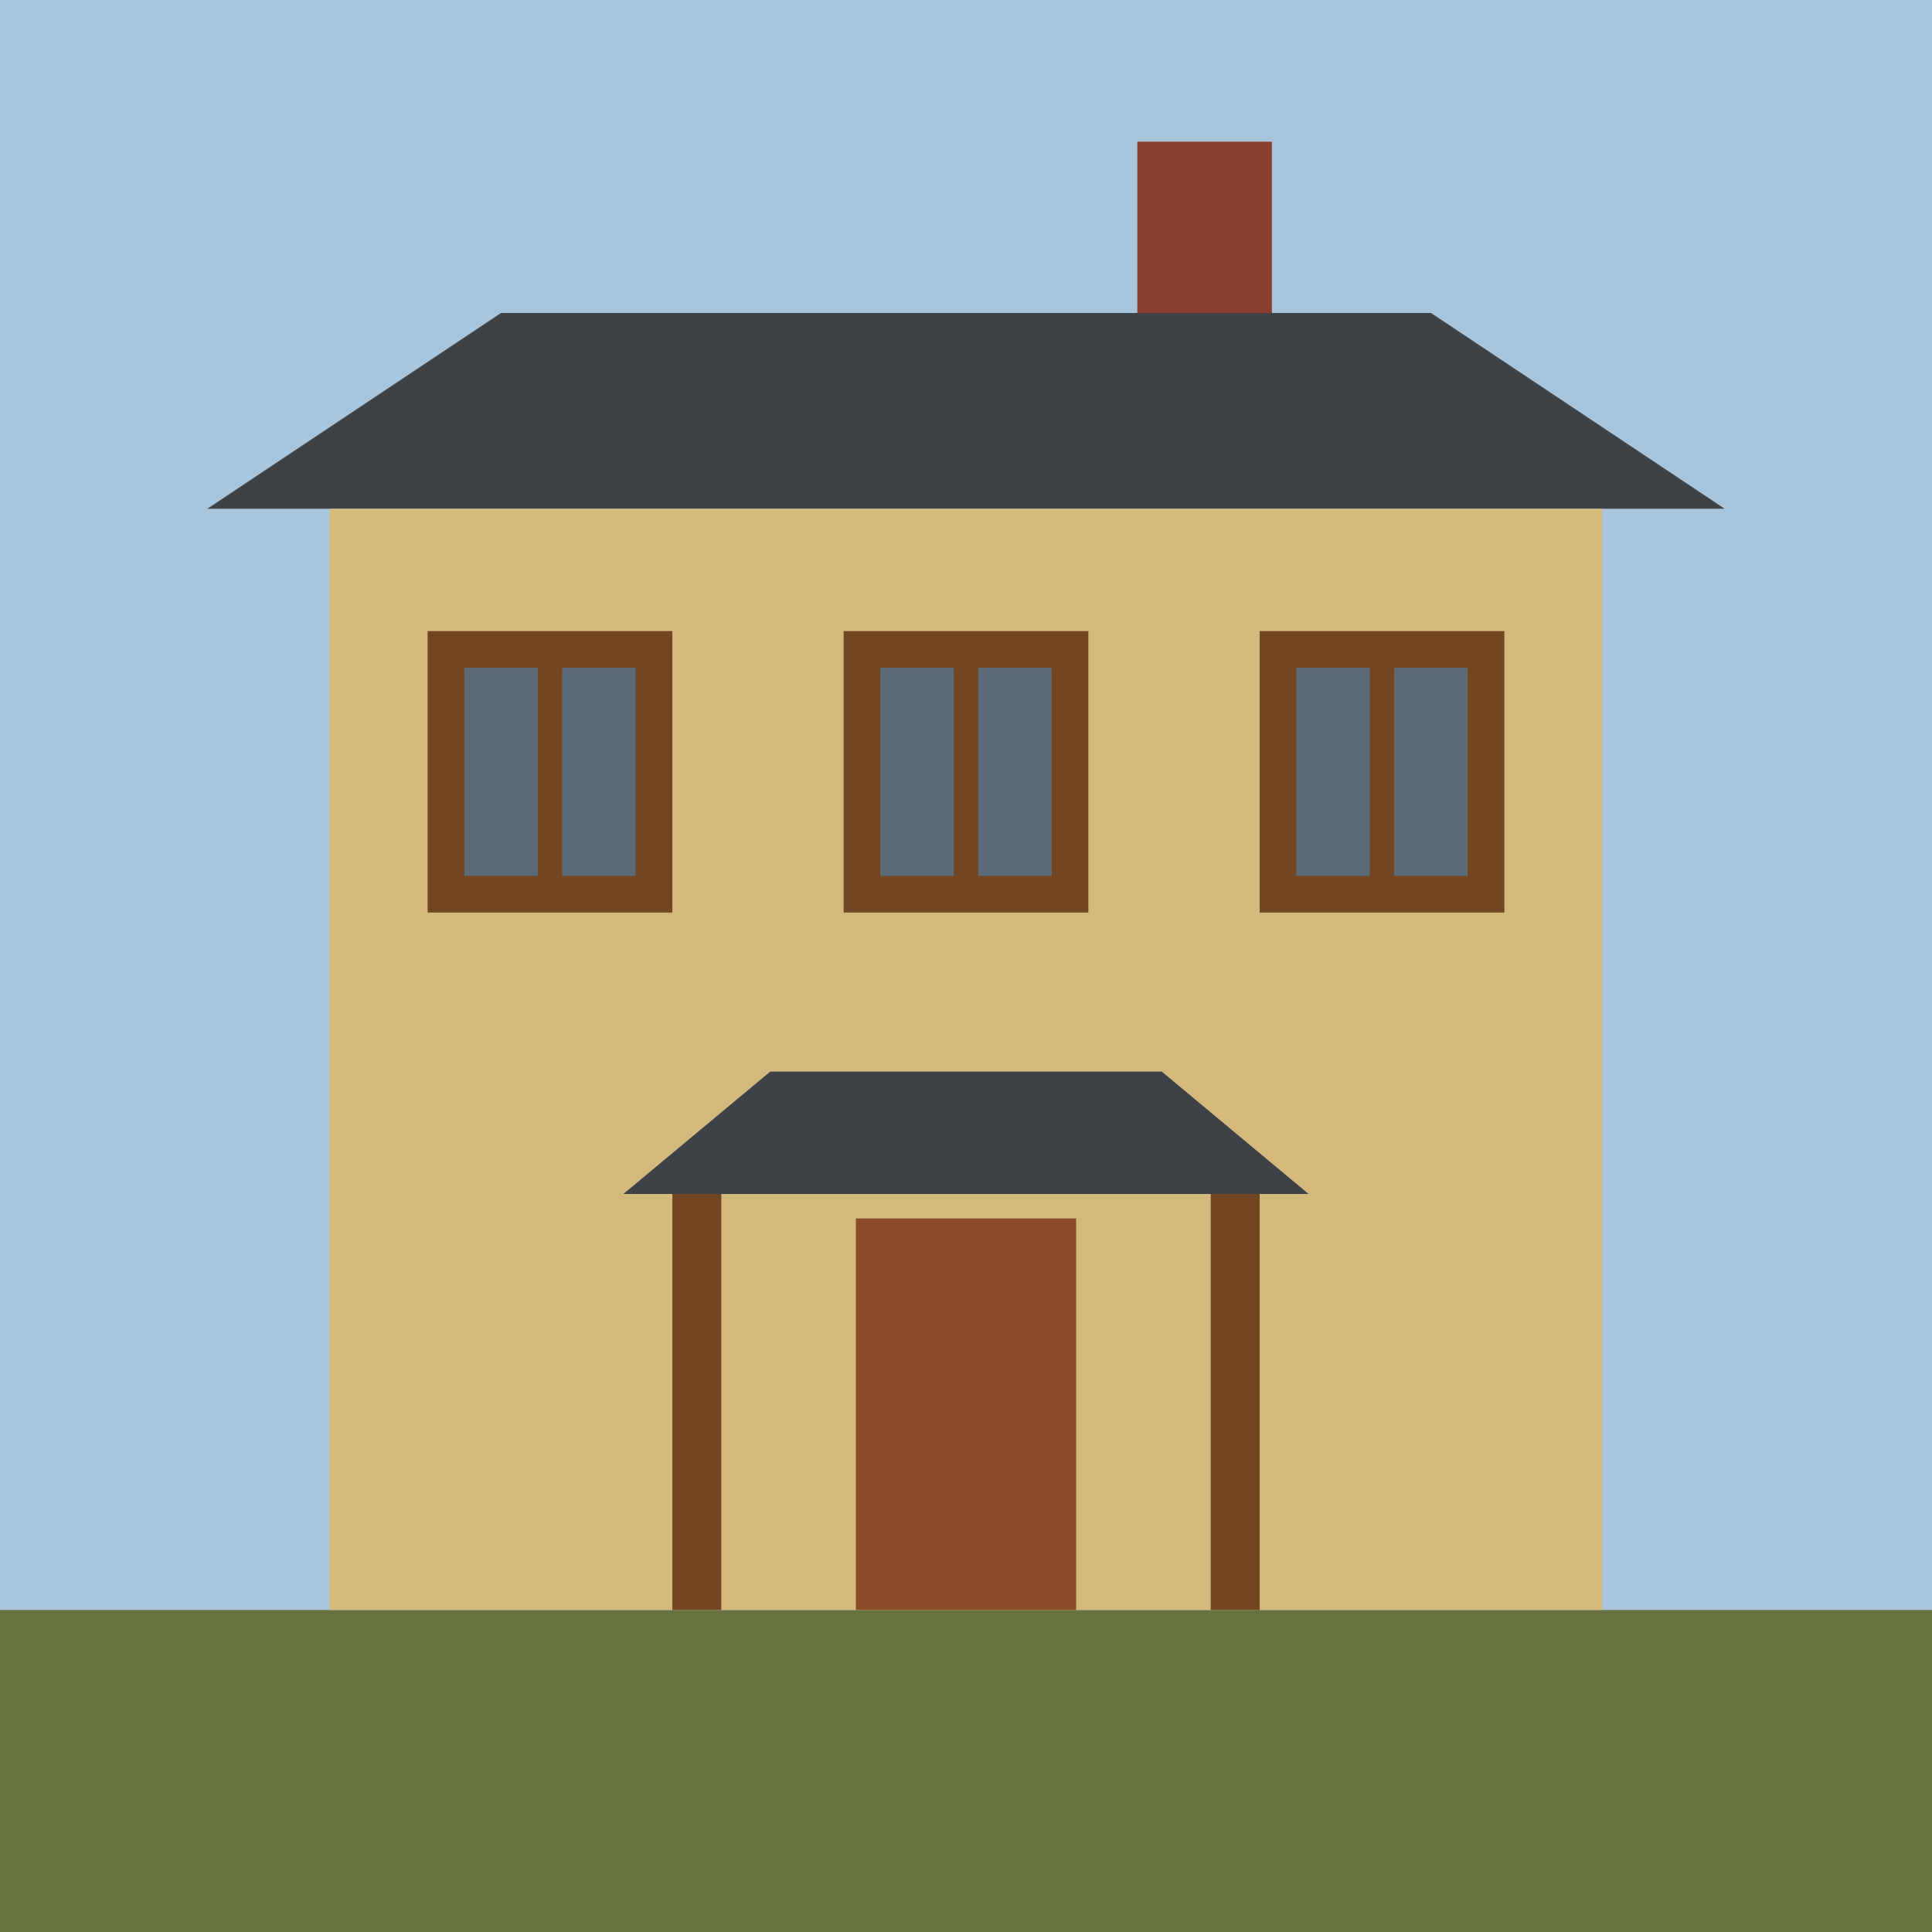
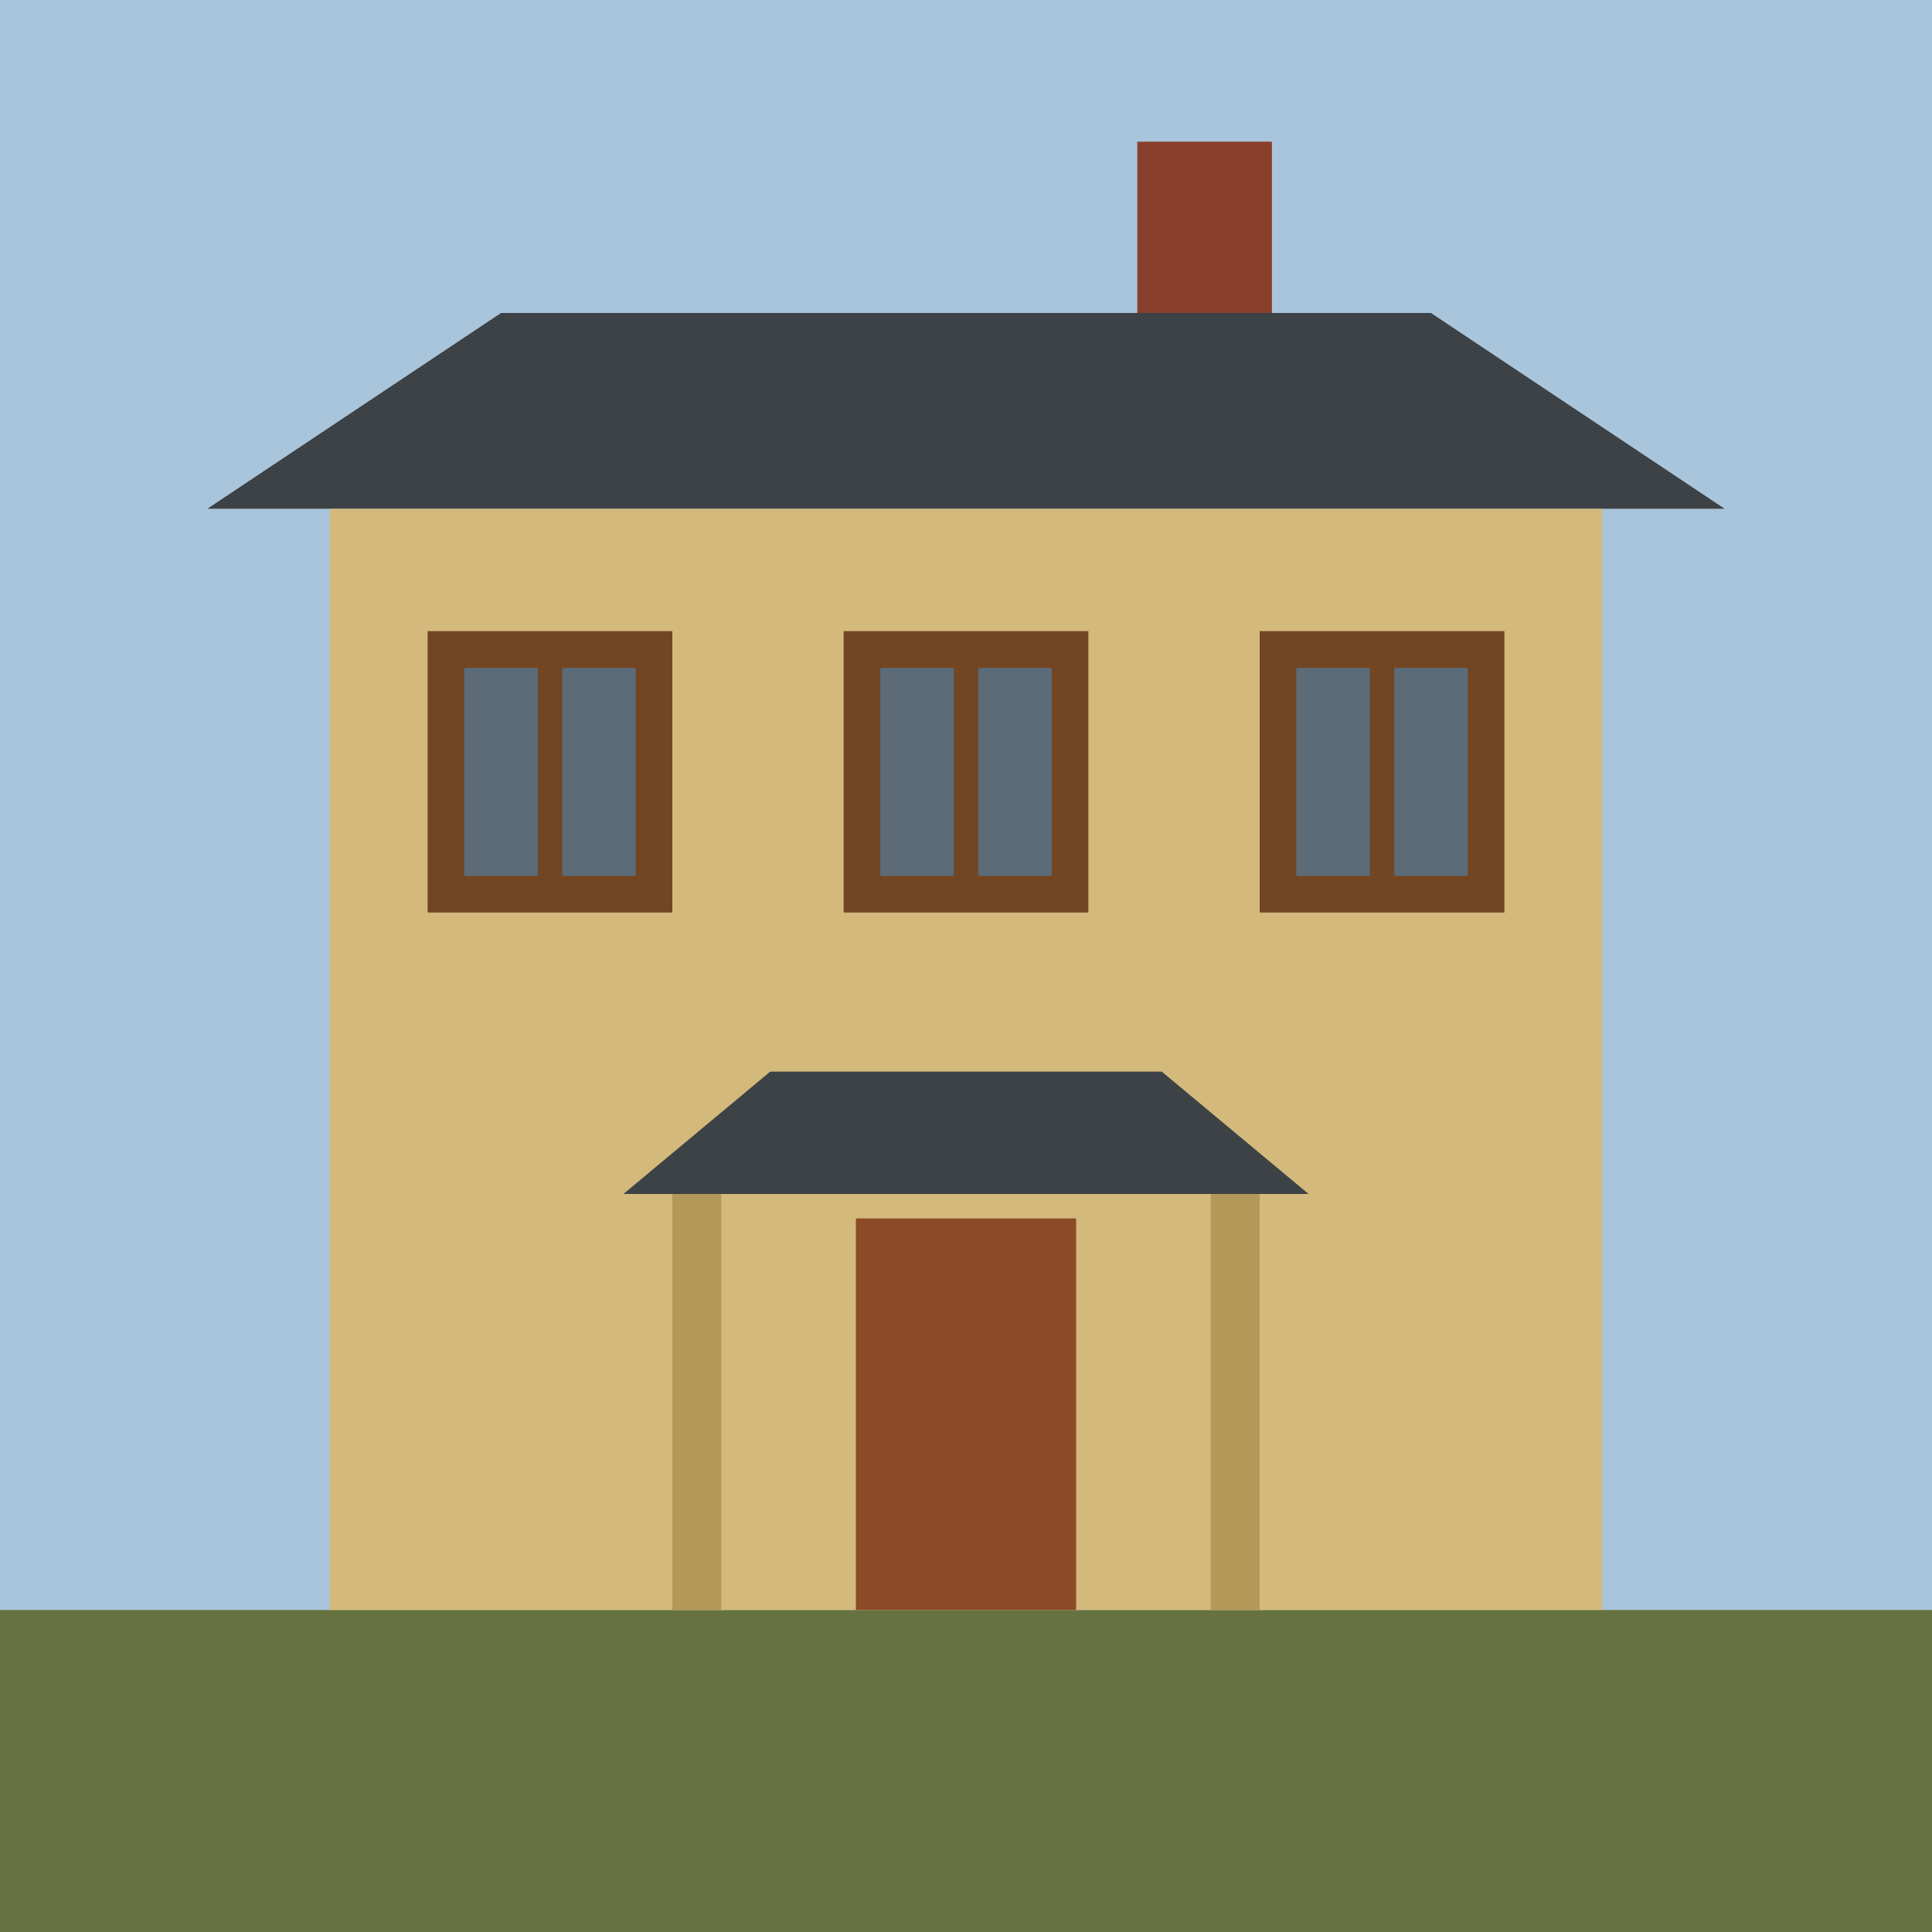
<svg xmlns="http://www.w3.org/2000/svg" viewBox="0 0 180 180">
  <rect width="180" height="180" fill="#a9c5db" />
  <rect y="150" width="180" height="30" fill="#66723f" />
  <g transform="translate(90 150) scale(1.14) translate(-90 -150)">
    <rect x="104" y="30" width="11" height="20" fill="#8a3f2c" />
    <path d="M52 44H128L152 60H28Z" fill="#3d4247" />
    <rect x="38" y="60" width="104" height="90" fill="#d3b97c" />
    <rect x="46" y="70" width="20" height="23" fill="#734623" />
    <rect x="49" y="73" width="6" height="17" fill="#5b6b78" />
    <rect x="57" y="73" width="6" height="17" fill="#5b6b78" />
    <rect x="114" y="70" width="20" height="23" fill="#734623" />
    <rect x="117" y="73" width="6" height="17" fill="#5b6b78" />
    <rect x="125" y="73" width="6" height="17" fill="#5b6b78" />
    <rect x="80" y="70" width="20" height="23" fill="#734623" />
    <rect x="83" y="73" width="6" height="17" fill="#5b6b78" />
    <rect x="91" y="73" width="6" height="17" fill="#5b6b78" />
    <path d="M74 106H106L118 116H62Z" fill="#3d4247" />
-     <rect x="66" y="116" width="4" height="34" fill="#734623" />
-     <rect x="110" y="116" width="4" height="34" fill="#734623" />
+     <rect x="66" y="116" width="4" height="34" fill="#b39858" />
+     <rect x="110" y="116" width="4" height="34" fill="#b39858" />
    <rect x="81" y="118" width="18" height="32" fill="#8a4b26" />
  </g>
</svg>
